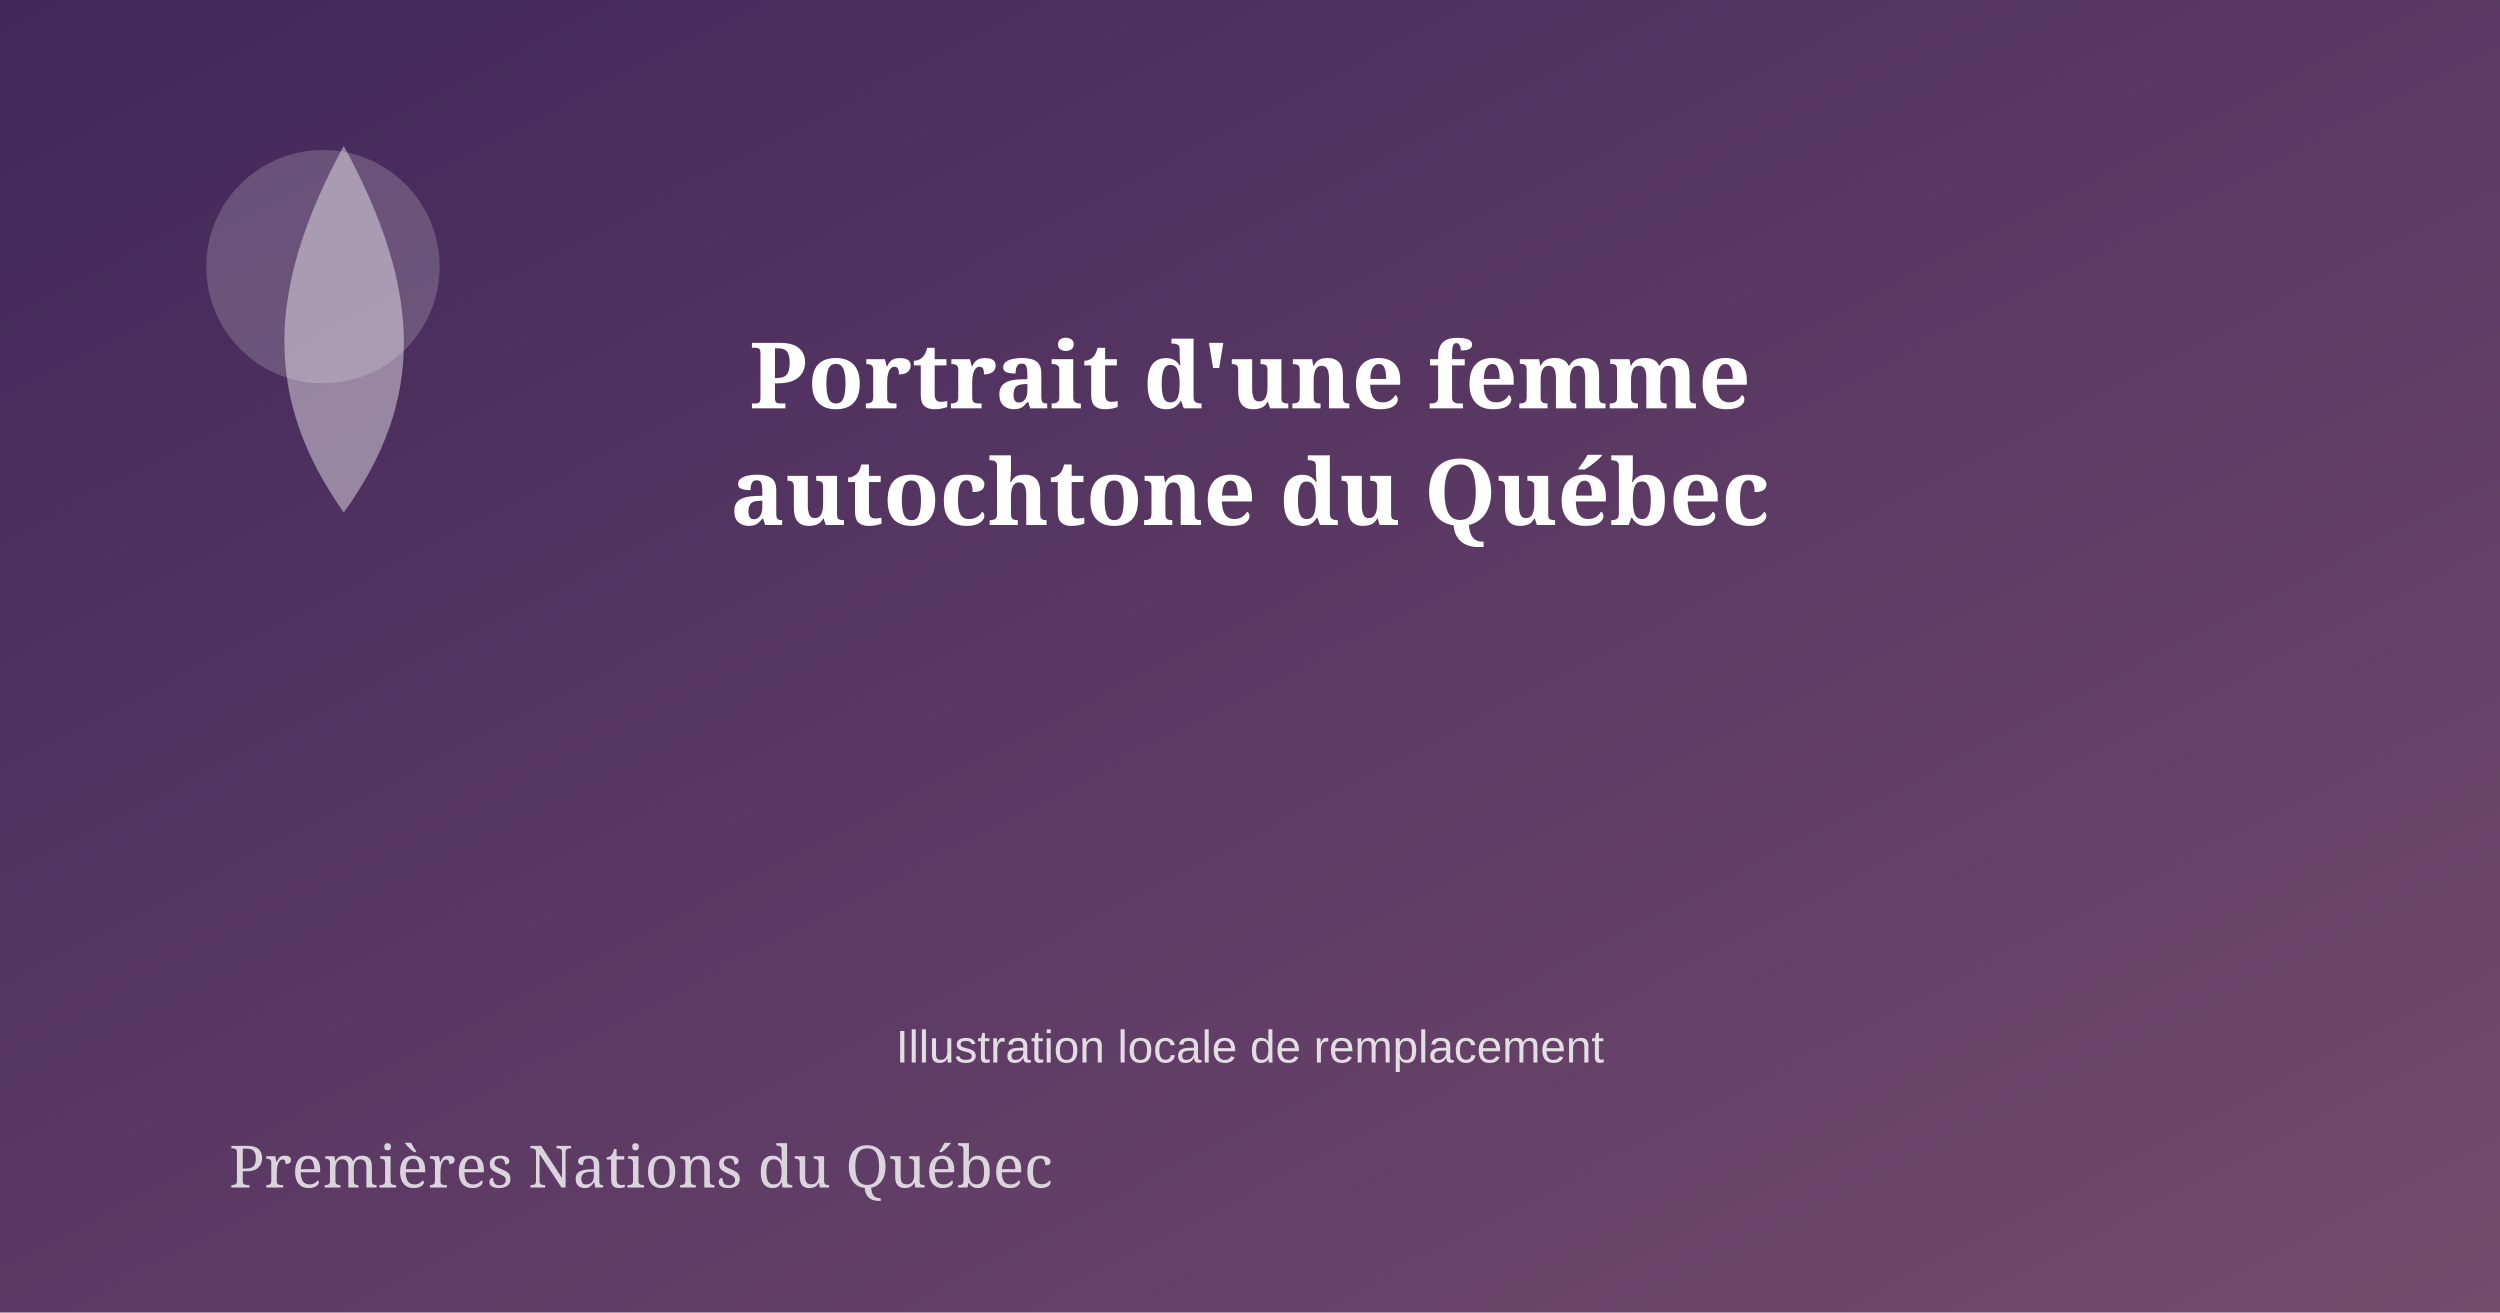
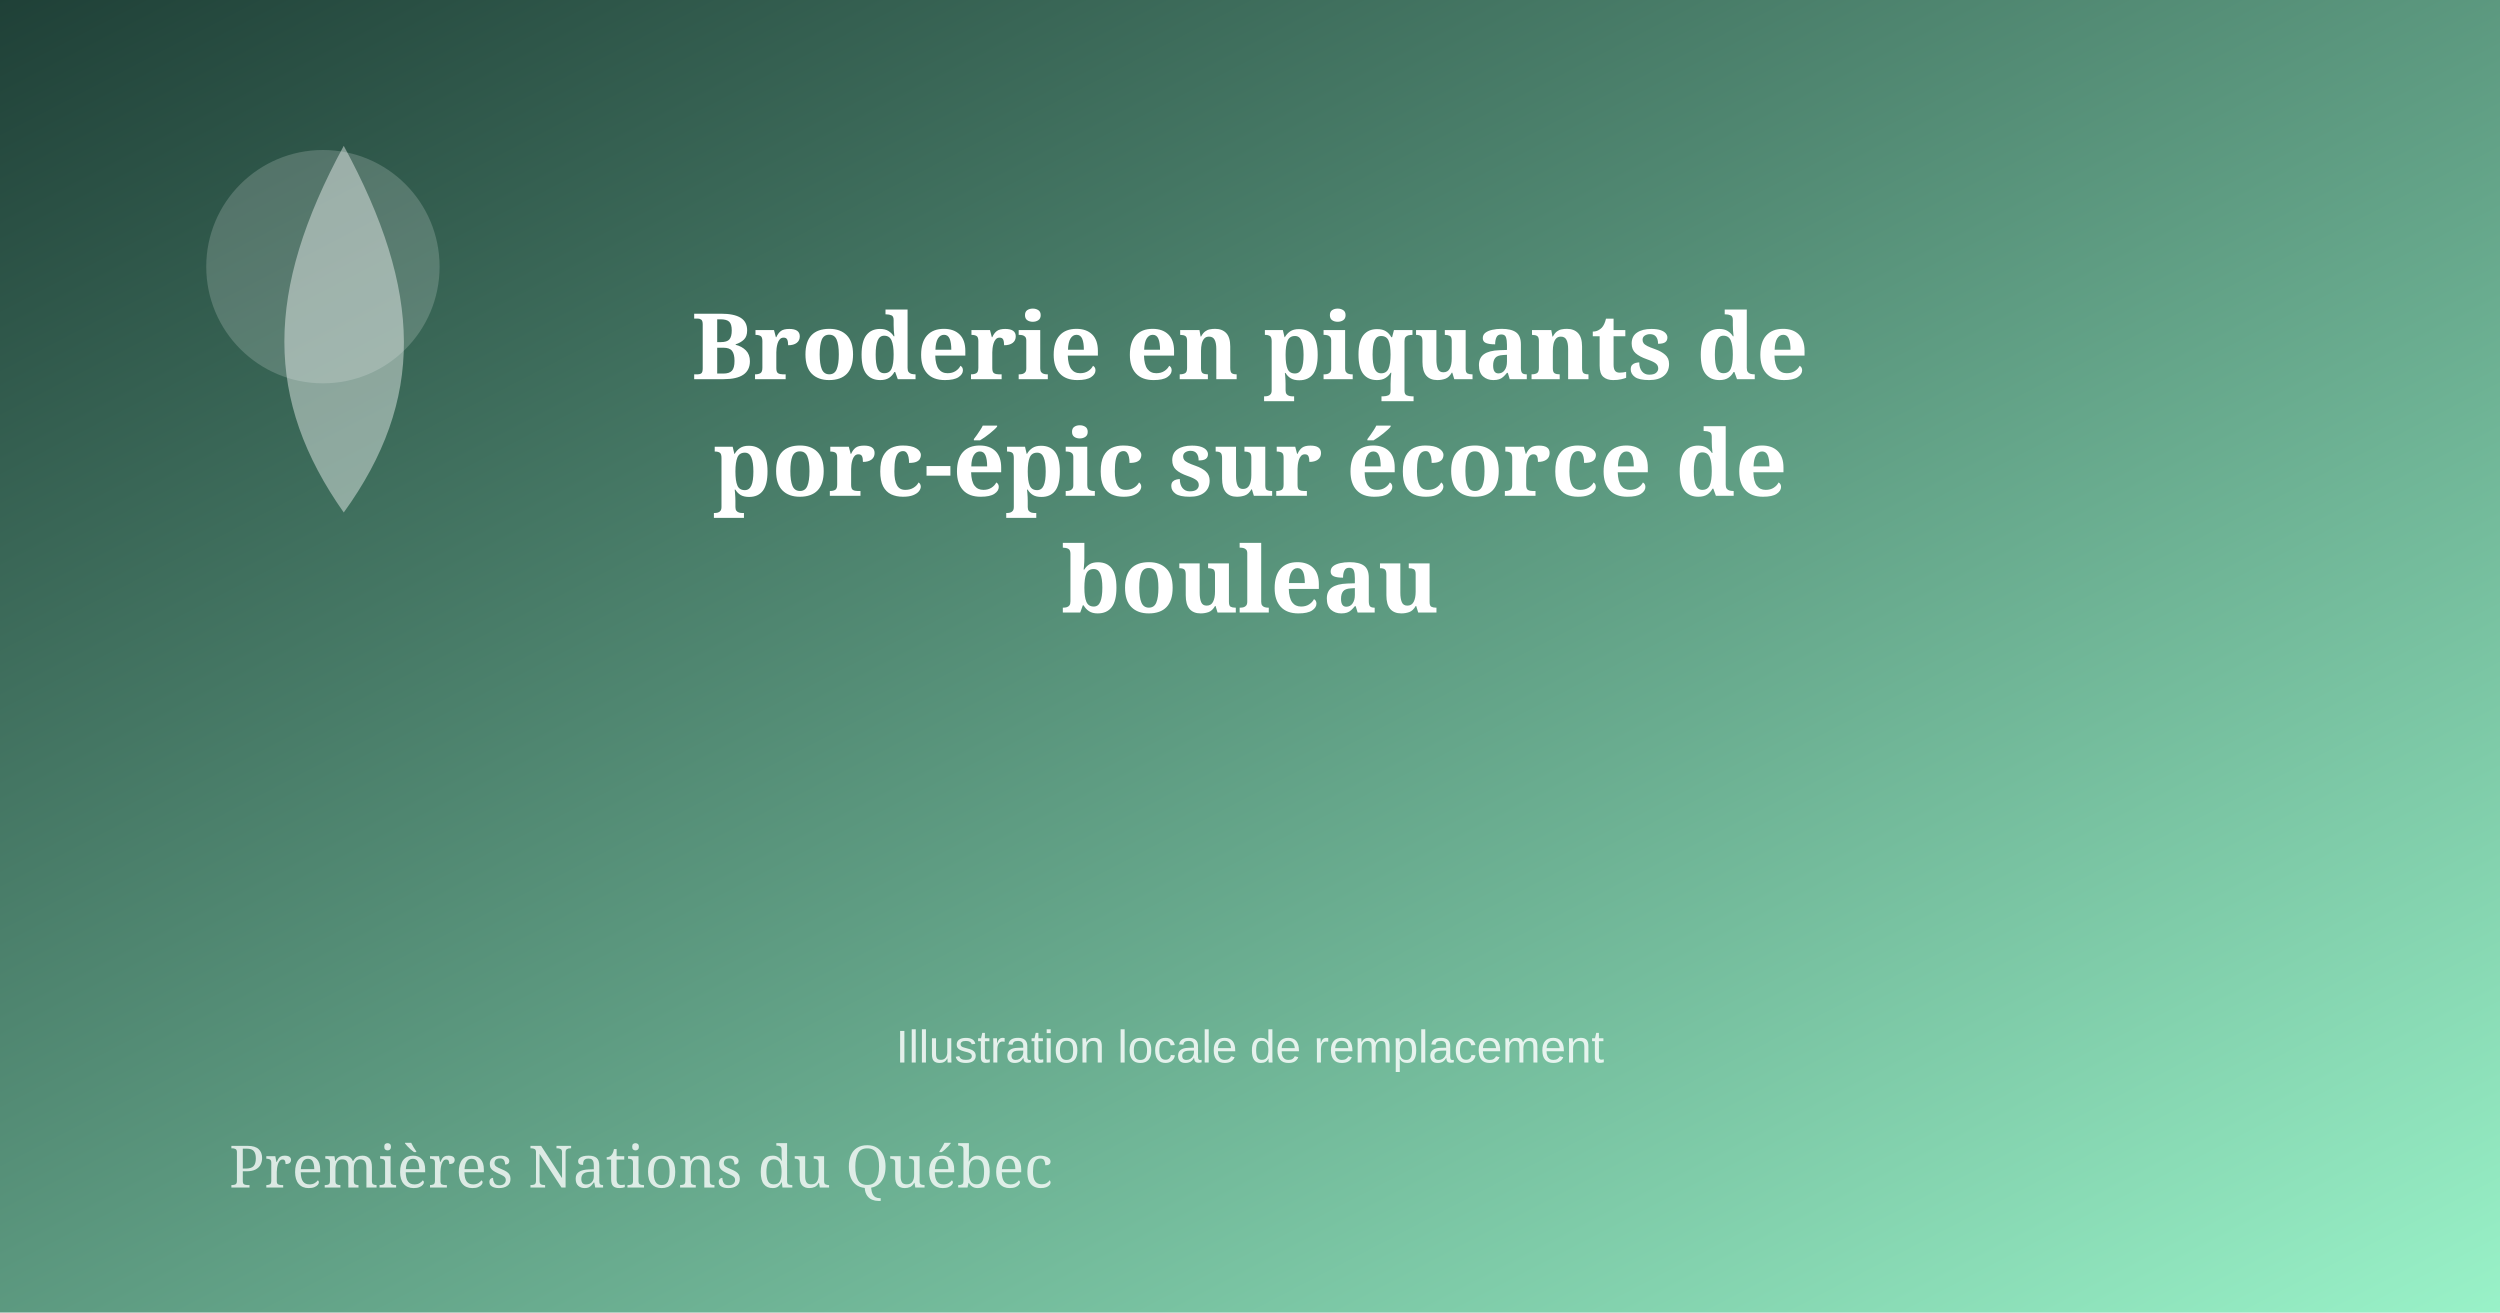
<svg xmlns="http://www.w3.org/2000/svg" viewBox="0 0 1200 630" role="img" aria-labelledby="title desc">
  <defs>
    <linearGradient id="bg" x1="0" y1="0" x2="1" y2="1">
-       <stop offset="0%" stop-color="#42275a" />
-       <stop offset="100%" stop-color="#734b6d" />
+       <stop offset="0%" stop-color="#1f4037" />
+       <stop offset="100%" stop-color="#99f2c8" />
    </linearGradient>
  </defs>
  <rect width="1200" height="630" fill="url(#bg)" />
  <circle cx="155" cy="128" r="56" fill="rgba(255,255,255,0.18)" />
  <path d="M165 70c38 70 39 122 0 176-38-54-38-106 0-176Z" fill="rgba(255,255,255,0.42)" />
  <text x="110" y="570" font-size="28" fill="rgba(255,255,255,0.78)" font-family="Georgia, serif">Premières Nations du Québec</text>
-   <text x="600" y="196" text-anchor="middle" font-size="44" font-weight="700" fill="#ffffff" font-family="Georgia, serif">Portrait d'une femme</text>
-   <text x="600" y="252" text-anchor="middle" font-size="44" font-weight="700" fill="#ffffff" font-family="Georgia, serif">autochtone du Québec</text>
+   <text x="600" y="182" text-anchor="middle" font-size="44" font-weight="700" fill="#ffffff" font-family="Georgia, serif">Broderie en piquants de</text>
+   <text x="600" y="238" text-anchor="middle" font-size="44" font-weight="700" fill="#ffffff" font-family="Georgia, serif">porc-épic sur écorce de</text>
+   <text x="600" y="294" text-anchor="middle" font-size="44" font-weight="700" fill="#ffffff" font-family="Georgia, serif">bouleau</text>
  <text x="600" y="510" text-anchor="middle" font-size="22" fill="rgba(255,255,255,0.82)" font-family="Arial, sans-serif">Illustration locale de remplacement</text>
</svg>
